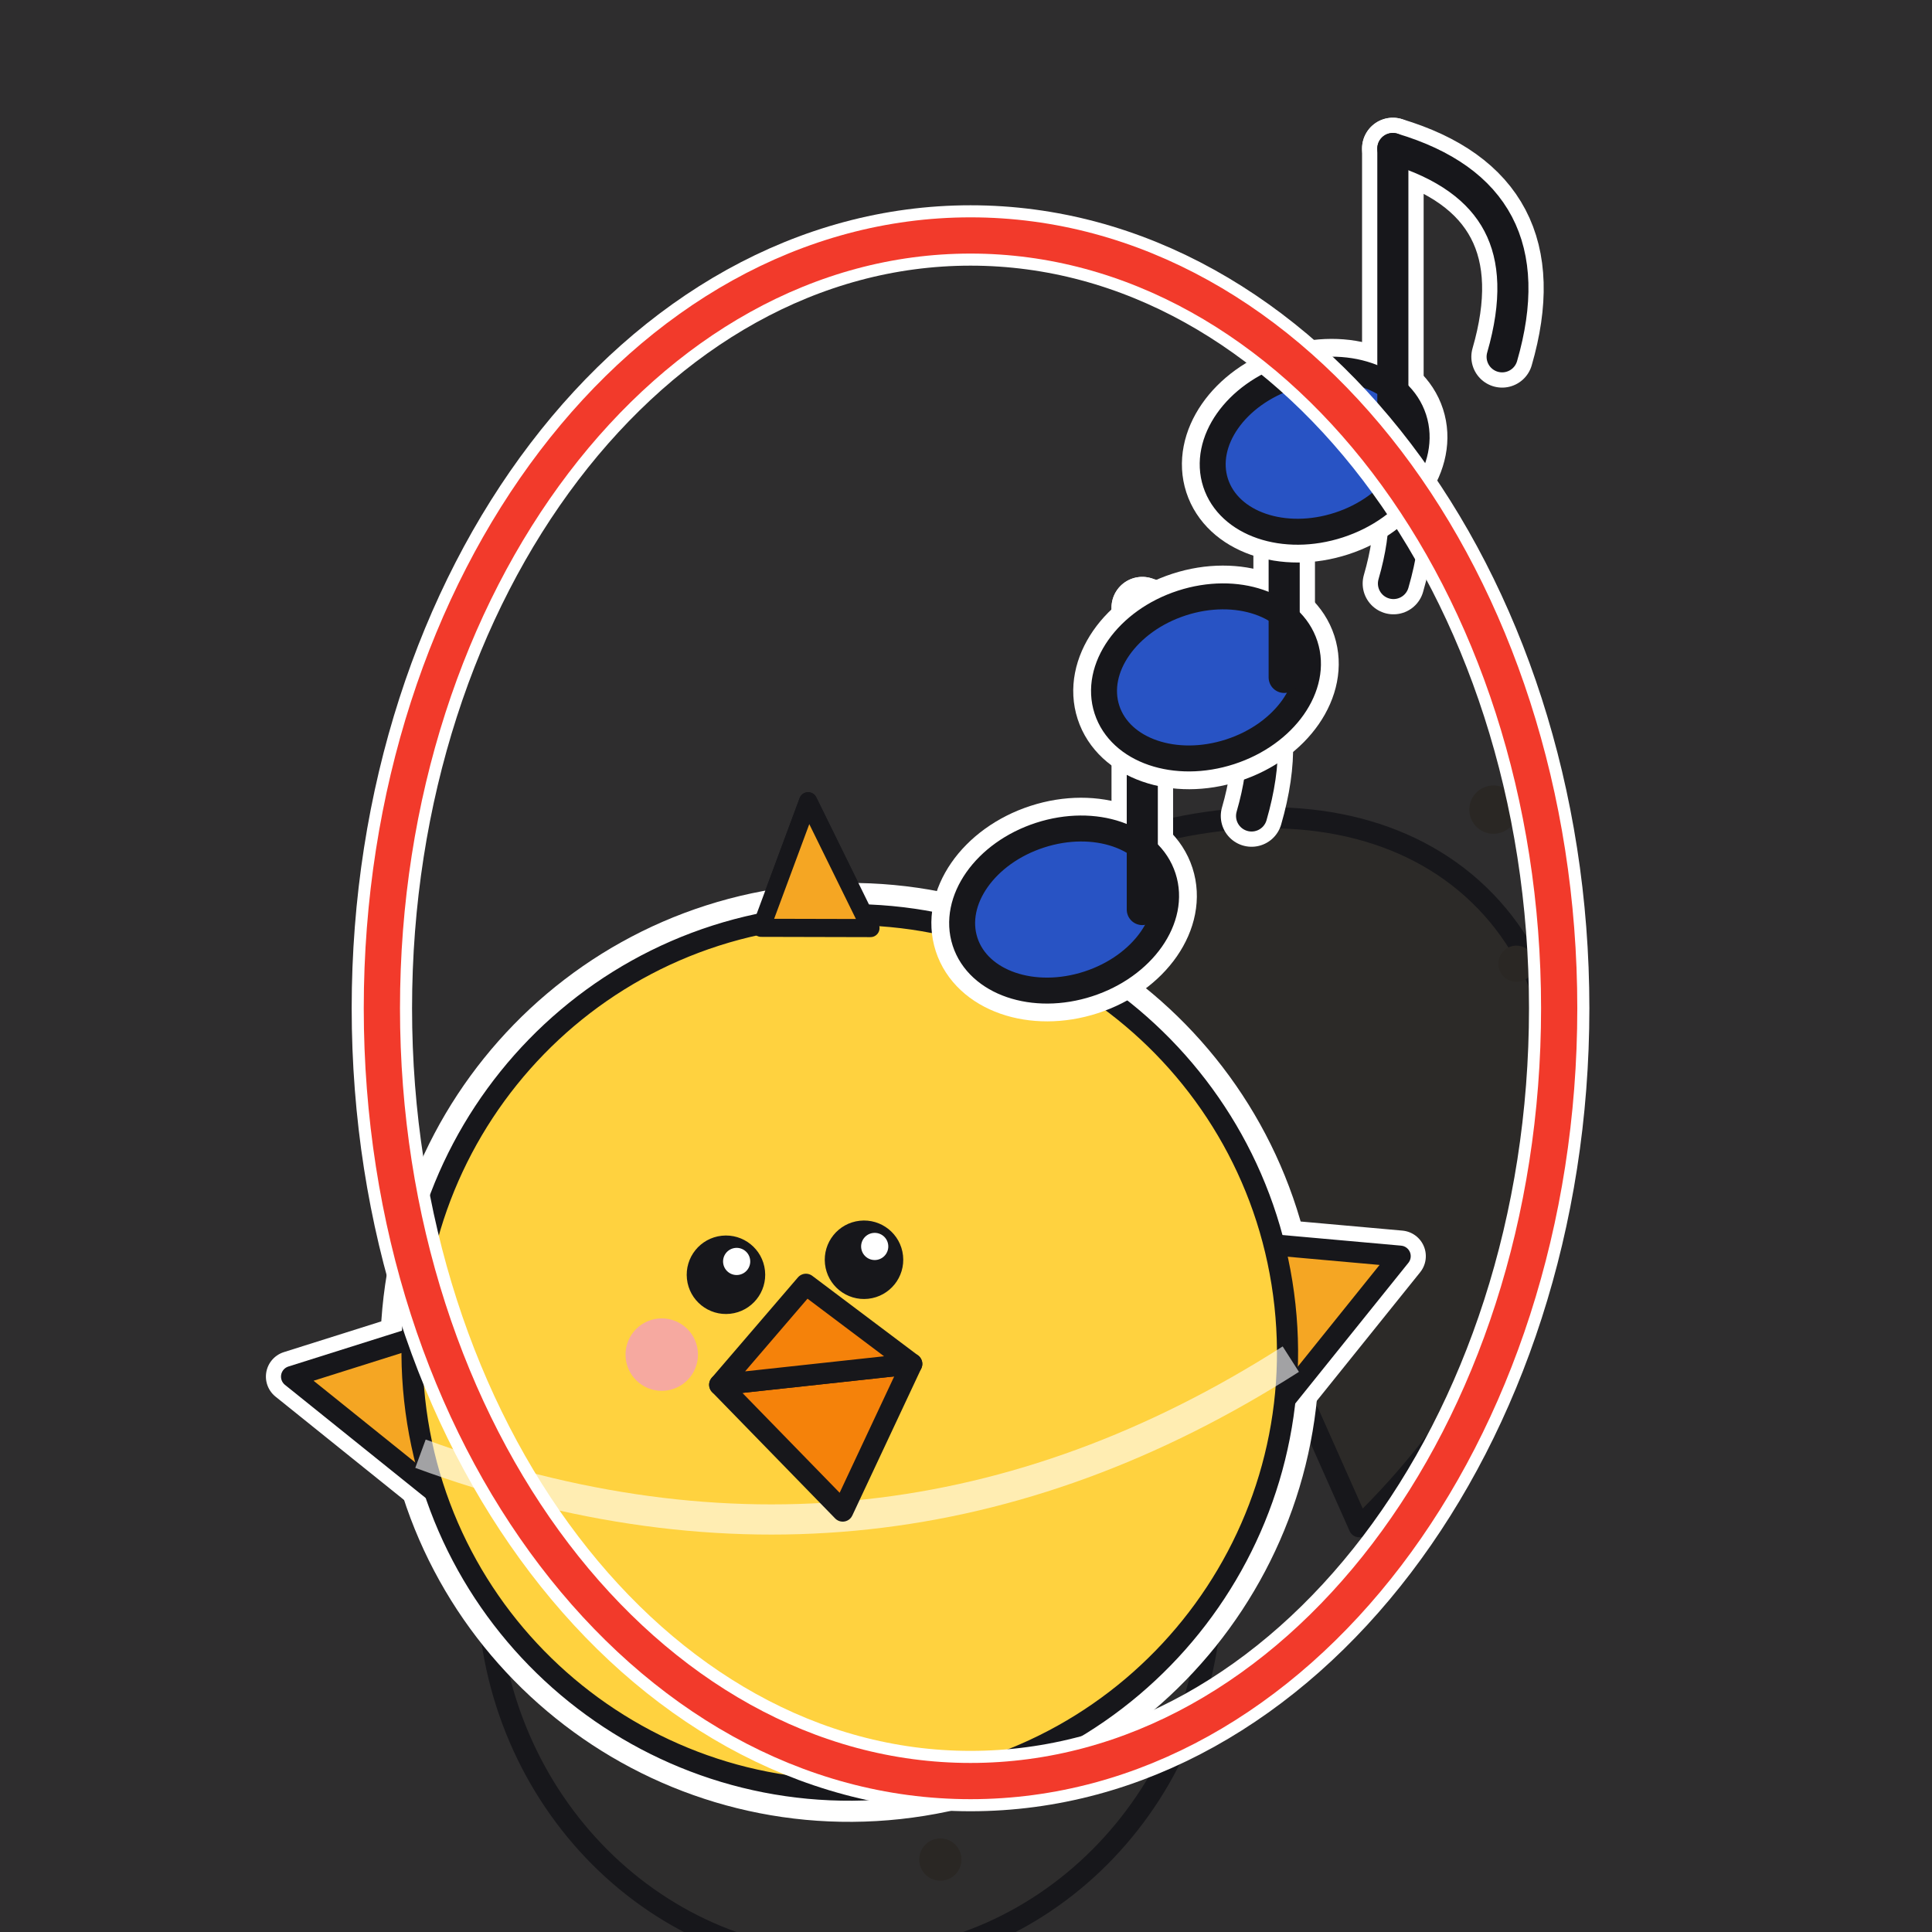
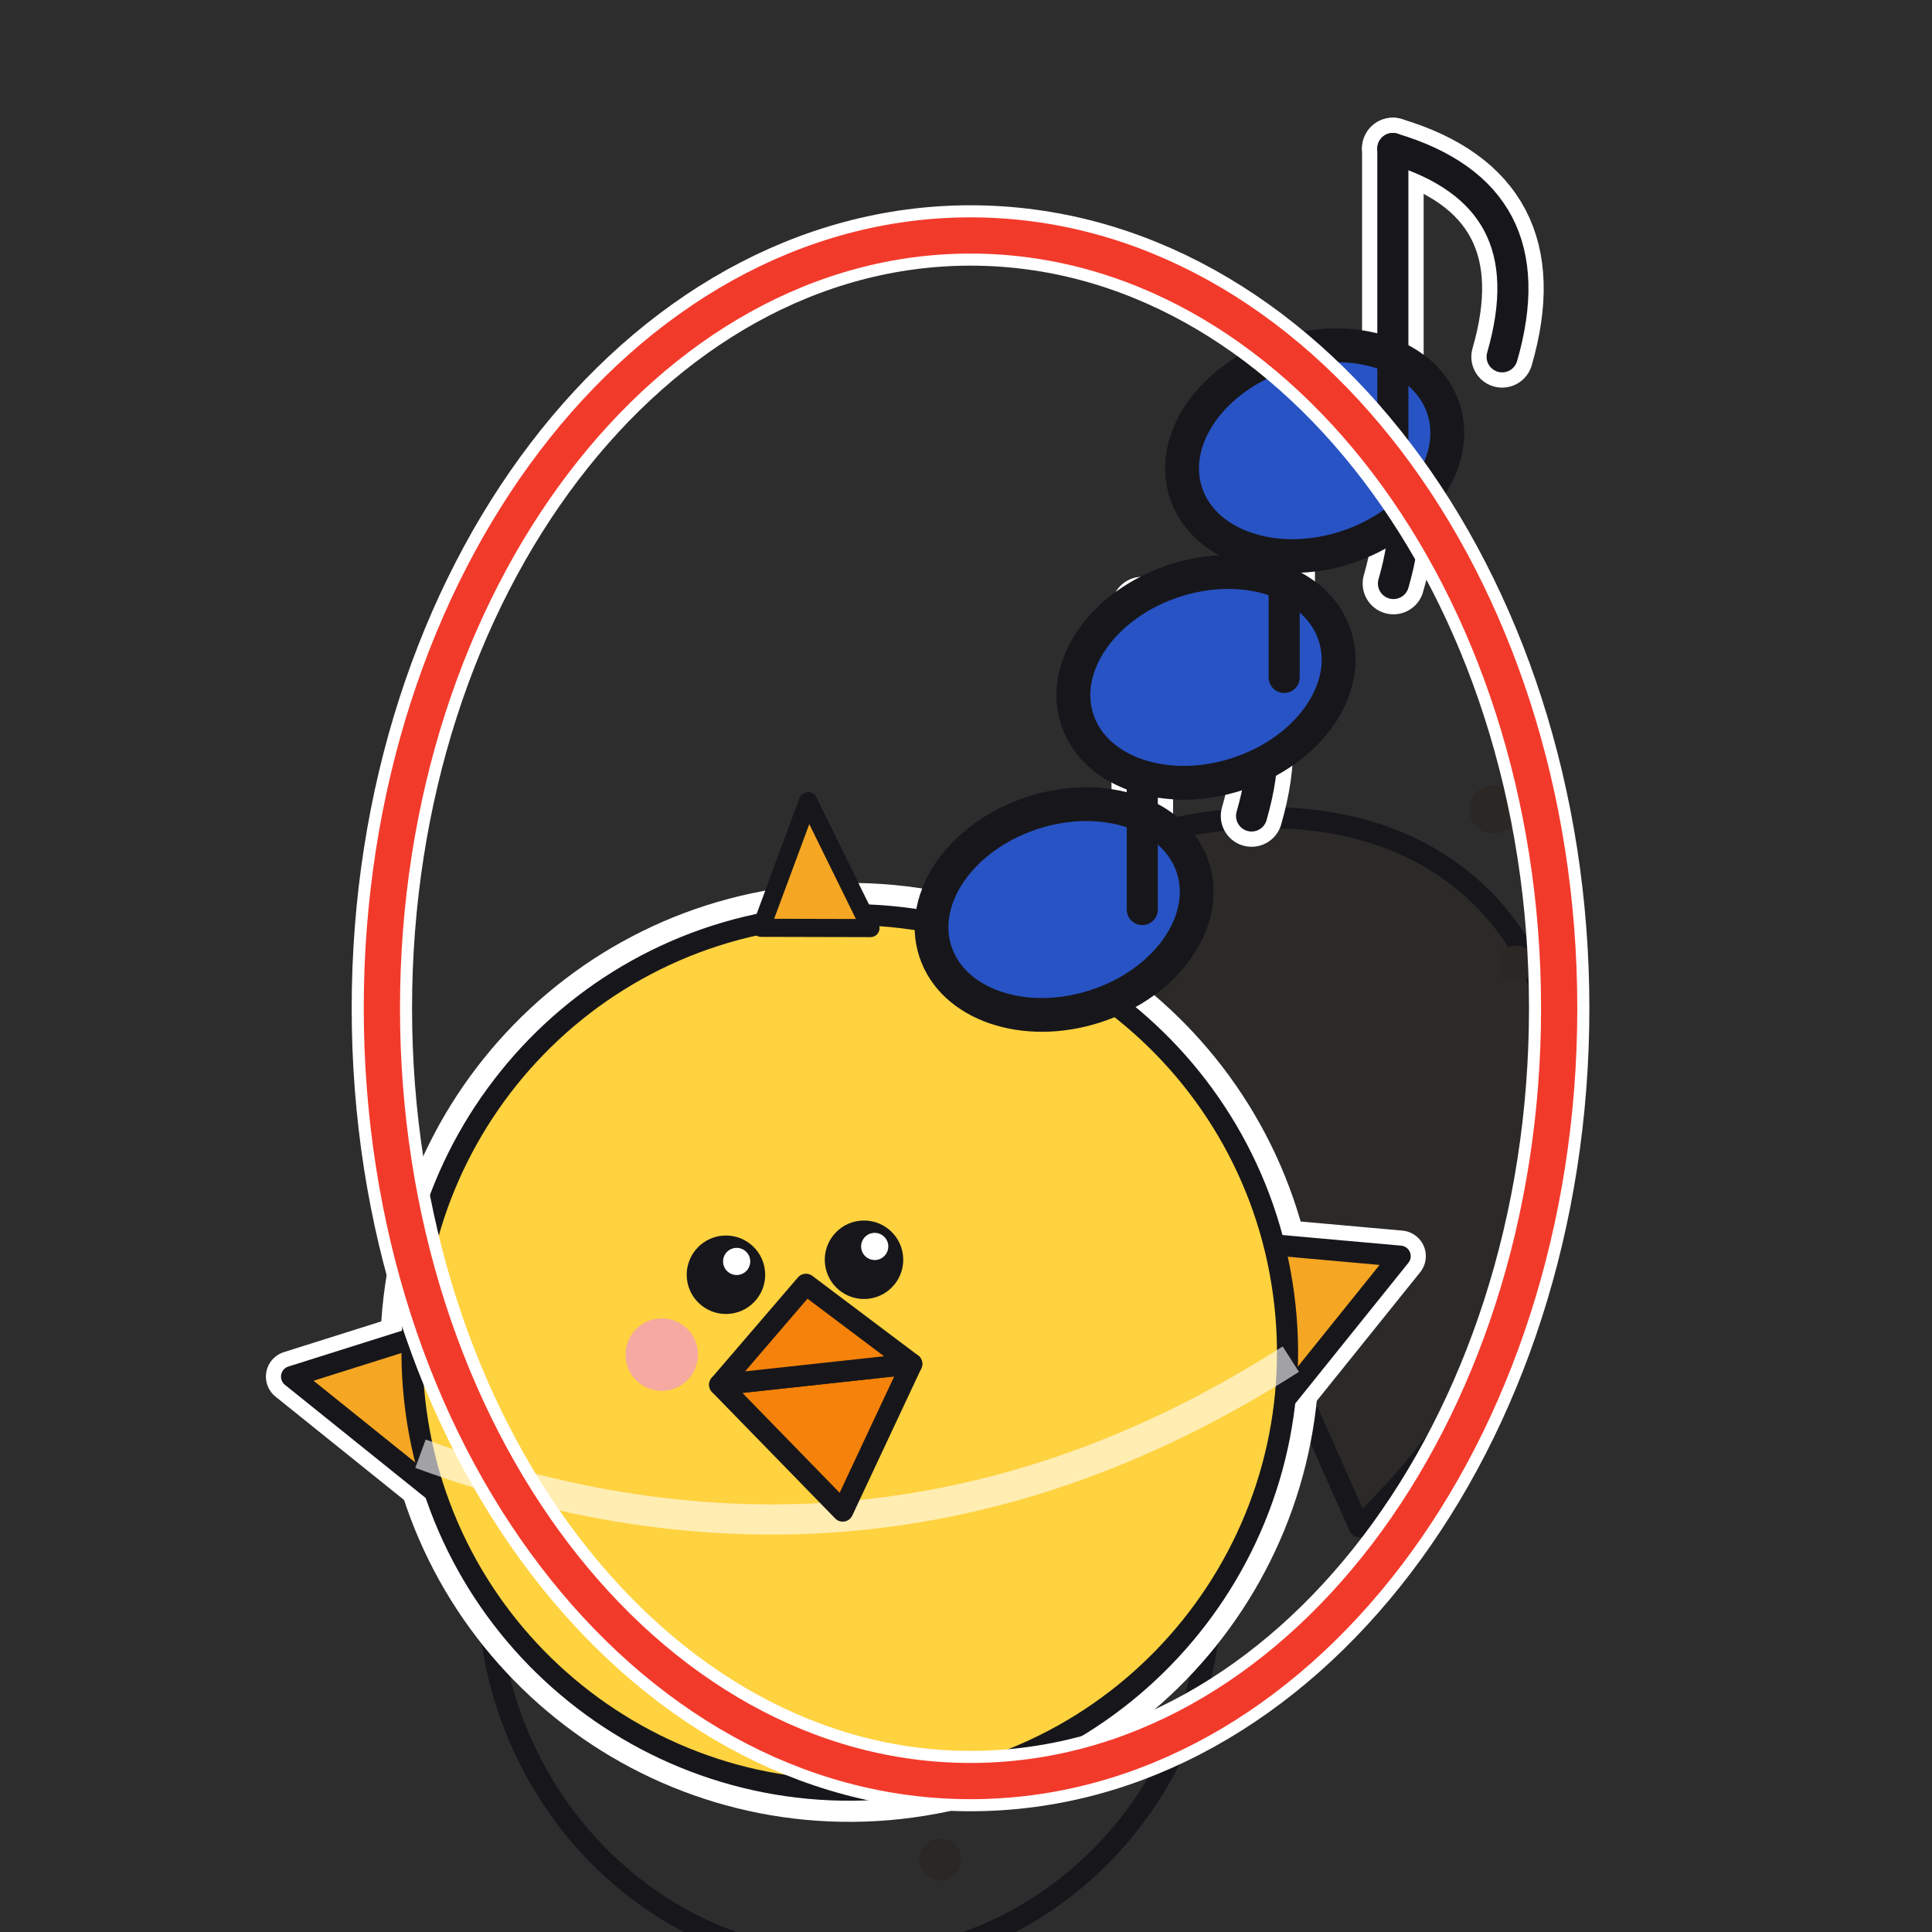
<svg xmlns="http://www.w3.org/2000/svg" viewBox="0 0 768 768" width="768" height="768">
  <rect width="768" height="768" fill="#FAF1E0" />
  <g id="agentAction">
    <g transform="translate(384,384) scale(1.2) translate(-422.5,-330.0)">
      <rect x="-307" y="-307" width="1382" height="1382" fill="#FAF1E0" />
      <path d="M-307.2,660.0 L1075.2,660.0" stroke="#17171B" stroke-width="9" stroke-linecap="butt" fill="none" />
      <path d="M264.0,534.0 L302.4,519.0 L343.2,546.0 L384.0,516.0 L424.8,545.0 L465.6,520.0 L504.0,534.0 A120.0 126.0 0 0 1 384.0 660.0 A120.0 126.0 0 0 1 264.0 534.0 Z" fill="#FFF3D9" stroke="#17171B" stroke-width="7" stroke-linejoin="round" />
      <circle cx="338.0" cy="594.0" r="9" fill="#D9B978" stroke="none" stroke-width="0" />
      <circle cx="414.0" cy="626.0" r="7" fill="#D9B978" stroke="none" stroke-width="0" />
      <circle cx="444.0" cy="574.0" r="6" fill="#D9B978" stroke="none" stroke-width="0" />
      <g transform="translate(148.0,-78.0) rotate(46.0 384.0 447.0)">
        <path d="M264.0,534.0 A120.0 174.0 0 0 1 384.0 360.0 A120.0 174.0 0 0 1 504.0 534.0 L465.6,520.0 L424.8,545.0 L384.0,516.0 L343.2,546.0 L302.4,519.0 L264.0,534.0 Z" fill="#EFD9A8" stroke="#17171B" stroke-width="7" stroke-linejoin="round" />
        <circle cx="364.0" cy="337.0" r="8" fill="#D9B978" stroke="none" stroke-width="0" />
        <circle cx="406.0" cy="367.0" r="6" fill="#D9B978" stroke="none" stroke-width="0" />
      </g>
      <g opacity="1.0" transform="translate(384.0,458.0) scale(1.0) rotate(-6.2) translate(-384.0,-458.0)">
        <polygon points="259.3,434.0 199.3,446.0 251.3,498.0" fill="#F5A623" stroke="#17171B" stroke-width="7" stroke-linejoin="round" />
        <polygon points="508.7,434.0 568.7,446.0 516.7,498.0" fill="#F5A623" stroke="#17171B" stroke-width="7" stroke-linejoin="round" />
        <circle cx="384.0" cy="458.0" r="145.0" fill="#FFD23F" stroke="#17171B" stroke-width="7" />
        <path d="M239.0,476.0 Q384.0,547.9 529.0,476.0" fill="none" stroke="#FFFFFF" stroke-width="10" opacity="0.6" />
        <path d="M370.0,315.0 L390.0,275.0 L406.0,319.0 Z" fill="#F5A623" stroke="#17171B" stroke-width="6" stroke-linejoin="round" />
        <circle cx="346.0" cy="428.0" r="13" fill="#17171B" stroke="none" stroke-width="0" />
        <circle cx="350.0" cy="424.0" r="4.5" fill="#FFFFFF" stroke="none" stroke-width="0" />
        <circle cx="392.0" cy="428.0" r="13" fill="#17171B" stroke="none" stroke-width="0" />
        <circle cx="396.0" cy="424.0" r="4.5" fill="#FFFFFF" stroke="none" stroke-width="0" />
        <circle cx="322.0" cy="452.0" r="12" fill="#F6A9A0" stroke="none" stroke-width="0" />
        <polygon points="340.0,464.0 404.0,464.0 376.0,510.0" fill="#F5820A" stroke="#17171B" stroke-width="7" stroke-linejoin="round" />
        <polygon points="340.0,464.0 404.0,464.0 372.0,434.0" fill="#F5820A" stroke="#17171B" stroke-width="7" stroke-linejoin="round" />
      </g>
      <g opacity="1.0" transform="translate(455.0,311.3) scale(1.0) translate(-455.0,-311.3)">
-         <ellipse cx="455.0" cy="311.3" rx="34.5" ry="25.9" transform="rotate(-18 455.0 311.3)" fill="#2853C4" stroke="#17171B" stroke-width="8.6" />
+         <g transform="translate(455.0,311.3) scale(1.3) translate(-455.0,-311.3)">
+           <ellipse cx="455.0" cy="311.3" rx="34.5" ry="25.9" transform="rotate(-18 455.0 311.3)" fill="#2853C4" stroke="#17171B" stroke-width="8.6" />
+         </g>
        <line x1="480.9" y1="311.3" x2="480.9" y2="211.3" stroke="#17171B" stroke-width="10.3" stroke-linecap="round" />
        <path d="M480.9,211.3 Q532.6,226.8 517.1,280.3" fill="none" stroke="#17171B" stroke-width="10.3" stroke-linecap="round" />
      </g>
      <g opacity="1.0" transform="translate(502.0,234.4) scale(1.0) translate(-502.0,-234.4)">
-         <ellipse cx="502.0" cy="234.4" rx="34.5" ry="25.9" transform="rotate(-18 502.0 234.4)" fill="#2853C4" stroke="#17171B" stroke-width="8.6" />
+         <g transform="translate(502.0,234.4) scale(1.3) translate(-502.0,-234.4)">
+           <ellipse cx="502.0" cy="234.4" rx="34.5" ry="25.9" transform="rotate(-18 502.0 234.4)" fill="#2853C4" stroke="#17171B" stroke-width="8.6" />
+         </g>
        <line x1="527.9" y1="234.4" x2="527.9" y2="134.3" stroke="#17171B" stroke-width="10.3" stroke-linecap="round" />
        <path d="M527.9,134.3 Q579.6,149.9 564.1,203.3" fill="none" stroke="#17171B" stroke-width="10.3" stroke-linecap="round" />
      </g>
      <g opacity="1.0" transform="translate(538.0,159.3) scale(1.0) translate(-538.0,-159.3)">
-         <ellipse cx="538.0" cy="159.3" rx="34.5" ry="25.9" transform="rotate(-18 538.0 159.3)" fill="#2853C4" stroke="#17171B" stroke-width="8.6" />
+         <g transform="translate(538.0,159.3) scale(1.3) translate(-538.0,-159.3)">
+           <ellipse cx="538.0" cy="159.3" rx="34.5" ry="25.9" transform="rotate(-18 538.0 159.3)" fill="#2853C4" stroke="#17171B" stroke-width="8.6" />
+         </g>
        <line x1="563.9" y1="159.3" x2="563.9" y2="59.2" stroke="#17171B" stroke-width="10.3" stroke-linecap="round" />
        <path d="M563.9,59.2 Q615.6,74.7 600.1,128.2" fill="none" stroke="#17171B" stroke-width="10.3" stroke-linecap="round" />
      </g>
    </g>
  </g>
  <g id="patientImpact">
    <rect x="0" y="0" width="768" height="768" fill="#17171B" opacity="0.9" />
    <g transform="translate(384,384) scale(1.2) translate(-422.5,-330.0)">
      <path d="M60.0,660.0 L700.0,660.0" stroke="#FFFFFF" stroke-width="15" stroke-linecap="butt" fill="none" />
      <path d="M60.0,660.0 L700.0,660.0" stroke="#17171B" stroke-width="9" stroke-linecap="butt" fill="none" />
      <g opacity="1.0" transform="translate(384.0,458.0) scale(1.0) rotate(-6.2) translate(-384.0,-458.0)">
        <circle cx="384.0" cy="458.0" r="145.0" fill="none" stroke="#FFFFFF" stroke-width="21" />
        <polygon points="259.3,434.0 199.3,446.0 251.3,498.0" fill="#F5A623" stroke="#FFFFFF" stroke-width="17" stroke-linejoin="round" />
        <polygon points="259.3,434.0 199.3,446.0 251.3,498.0" fill="#F5A623" stroke="#17171B" stroke-width="7" stroke-linejoin="round" />
        <polygon points="508.7,434.0 568.7,446.0 516.7,498.0" fill="#F5A623" stroke="#FFFFFF" stroke-width="17" stroke-linejoin="round" />
        <polygon points="508.7,434.0 568.7,446.0 516.7,498.0" fill="#F5A623" stroke="#17171B" stroke-width="7" stroke-linejoin="round" />
        <circle cx="384.0" cy="458.0" r="145.0" fill="#FFD23F" stroke="#17171B" stroke-width="7" />
        <path d="M239.0,476.0 Q384.0,547.9 529.0,476.0" fill="none" stroke="#FFFFFF" stroke-width="10" opacity="0.6" />
        <path d="M370.0,315.0 L390.0,275.0 L406.0,319.0 Z" fill="#F5A623" stroke="#17171B" stroke-width="6" stroke-linejoin="round" />
        <circle cx="346.0" cy="428.0" r="13" fill="#17171B" stroke="none" stroke-width="0" />
        <circle cx="350.0" cy="424.0" r="4.5" fill="#FFFFFF" stroke="none" stroke-width="0" />
        <circle cx="392.0" cy="428.0" r="13" fill="#17171B" stroke="none" stroke-width="0" />
        <circle cx="396.0" cy="424.0" r="4.5" fill="#FFFFFF" stroke="none" stroke-width="0" />
        <circle cx="322.0" cy="452.0" r="12" fill="#F6A9A0" stroke="none" stroke-width="0" />
        <polygon points="340.0,464.0 404.0,464.0 376.0,510.0" fill="#F5820A" stroke="#17171B" stroke-width="7" stroke-linejoin="round" />
        <polygon points="340.0,464.0 404.0,464.0 372.0,434.0" fill="#F5820A" stroke="#17171B" stroke-width="7" stroke-linejoin="round" />
      </g>
      <g opacity="1.0" transform="translate(455.0,311.3) scale(1.0) translate(-455.0,-311.3)">
        <ellipse cx="455.0" cy="311.3" rx="36.2" ry="27.6" transform="rotate(-18 455.0 311.3)" fill="none" stroke="#FFFFFF" stroke-width="17.0" />
        <line x1="480.9" y1="311.3" x2="480.9" y2="211.3" stroke="#FFFFFF" stroke-width="20.4" stroke-linecap="round" />
        <path d="M480.9,211.3 Q532.6,226.8 517.1,280.3" fill="none" stroke="#FFFFFF" stroke-width="20.4" stroke-linecap="round" />
-         <ellipse cx="455.0" cy="311.3" rx="34.5" ry="25.9" transform="rotate(-18 455.0 311.3)" fill="#2853C4" stroke="#17171B" stroke-width="8.6" />
+         <g transform="translate(455.0,311.3) scale(1.3) translate(-455.0,-311.3)">
+           <ellipse cx="455.0" cy="311.3" rx="34.5" ry="25.9" transform="rotate(-18 455.0 311.3)" fill="#2853C4" stroke="#17171B" stroke-width="8.6" />
+         </g>
        <line x1="480.9" y1="311.3" x2="480.9" y2="211.3" stroke="#17171B" stroke-width="10.3" stroke-linecap="round" />
        <path d="M480.9,211.3 Q532.6,226.8 517.1,280.3" fill="none" stroke="#17171B" stroke-width="10.3" stroke-linecap="round" />
      </g>
      <g opacity="1.0" transform="translate(502.0,234.4) scale(1.0) translate(-502.0,-234.4)">
        <ellipse cx="502.0" cy="234.4" rx="36.2" ry="27.6" transform="rotate(-18 502.0 234.4)" fill="none" stroke="#FFFFFF" stroke-width="17.0" />
        <line x1="527.9" y1="234.4" x2="527.9" y2="134.3" stroke="#FFFFFF" stroke-width="20.4" stroke-linecap="round" />
        <path d="M527.9,134.3 Q579.6,149.9 564.1,203.3" fill="none" stroke="#FFFFFF" stroke-width="20.4" stroke-linecap="round" />
-         <ellipse cx="502.0" cy="234.4" rx="34.5" ry="25.9" transform="rotate(-18 502.0 234.4)" fill="#2853C4" stroke="#17171B" stroke-width="8.6" />
+         <g transform="translate(502.0,234.4) scale(1.3) translate(-502.0,-234.4)">
+           <ellipse cx="502.0" cy="234.4" rx="34.5" ry="25.9" transform="rotate(-18 502.0 234.4)" fill="#2853C4" stroke="#17171B" stroke-width="8.6" />
+         </g>
        <line x1="527.9" y1="234.4" x2="527.9" y2="134.3" stroke="#17171B" stroke-width="10.3" stroke-linecap="round" />
        <path d="M527.9,134.3 Q579.6,149.9 564.1,203.3" fill="none" stroke="#17171B" stroke-width="10.3" stroke-linecap="round" />
      </g>
      <g opacity="1.0" transform="translate(538.0,159.3) scale(1.0) translate(-538.0,-159.3)">
        <ellipse cx="538.0" cy="159.3" rx="36.2" ry="27.6" transform="rotate(-18 538.0 159.3)" fill="none" stroke="#FFFFFF" stroke-width="17.0" />
        <line x1="563.9" y1="159.3" x2="563.9" y2="59.2" stroke="#FFFFFF" stroke-width="20.4" stroke-linecap="round" />
        <path d="M563.9,59.2 Q615.6,74.7 600.1,128.2" fill="none" stroke="#FFFFFF" stroke-width="20.4" stroke-linecap="round" />
-         <ellipse cx="538.0" cy="159.3" rx="34.5" ry="25.9" transform="rotate(-18 538.0 159.3)" fill="#2853C4" stroke="#17171B" stroke-width="8.6" />
+         <g transform="translate(538.0,159.3) scale(1.3) translate(-538.0,-159.3)">
+           <ellipse cx="538.0" cy="159.3" rx="34.5" ry="25.9" transform="rotate(-18 538.0 159.3)" fill="#2853C4" stroke="#17171B" stroke-width="8.6" />
+         </g>
        <line x1="563.9" y1="159.3" x2="563.9" y2="59.2" stroke="#17171B" stroke-width="10.3" stroke-linecap="round" />
        <path d="M563.9,59.2 Q615.6,74.7 600.1,128.2" fill="none" stroke="#17171B" stroke-width="10.3" stroke-linecap="round" />
      </g>
      <g opacity="1.0" transform="translate(424.0,344.0) scale(1.0) translate(-424.0,-344.0)">
        <ellipse cx="424.0" cy="344.0" rx="195.0" ry="256.0" fill="none" stroke="#FFFFFF" stroke-width="20" />
        <ellipse cx="424.0" cy="344.0" rx="195.0" ry="256.0" fill="none" stroke="#F23A2B" stroke-width="12" />
      </g>
    </g>
  </g>
  <g id="resultState" />
</svg>
